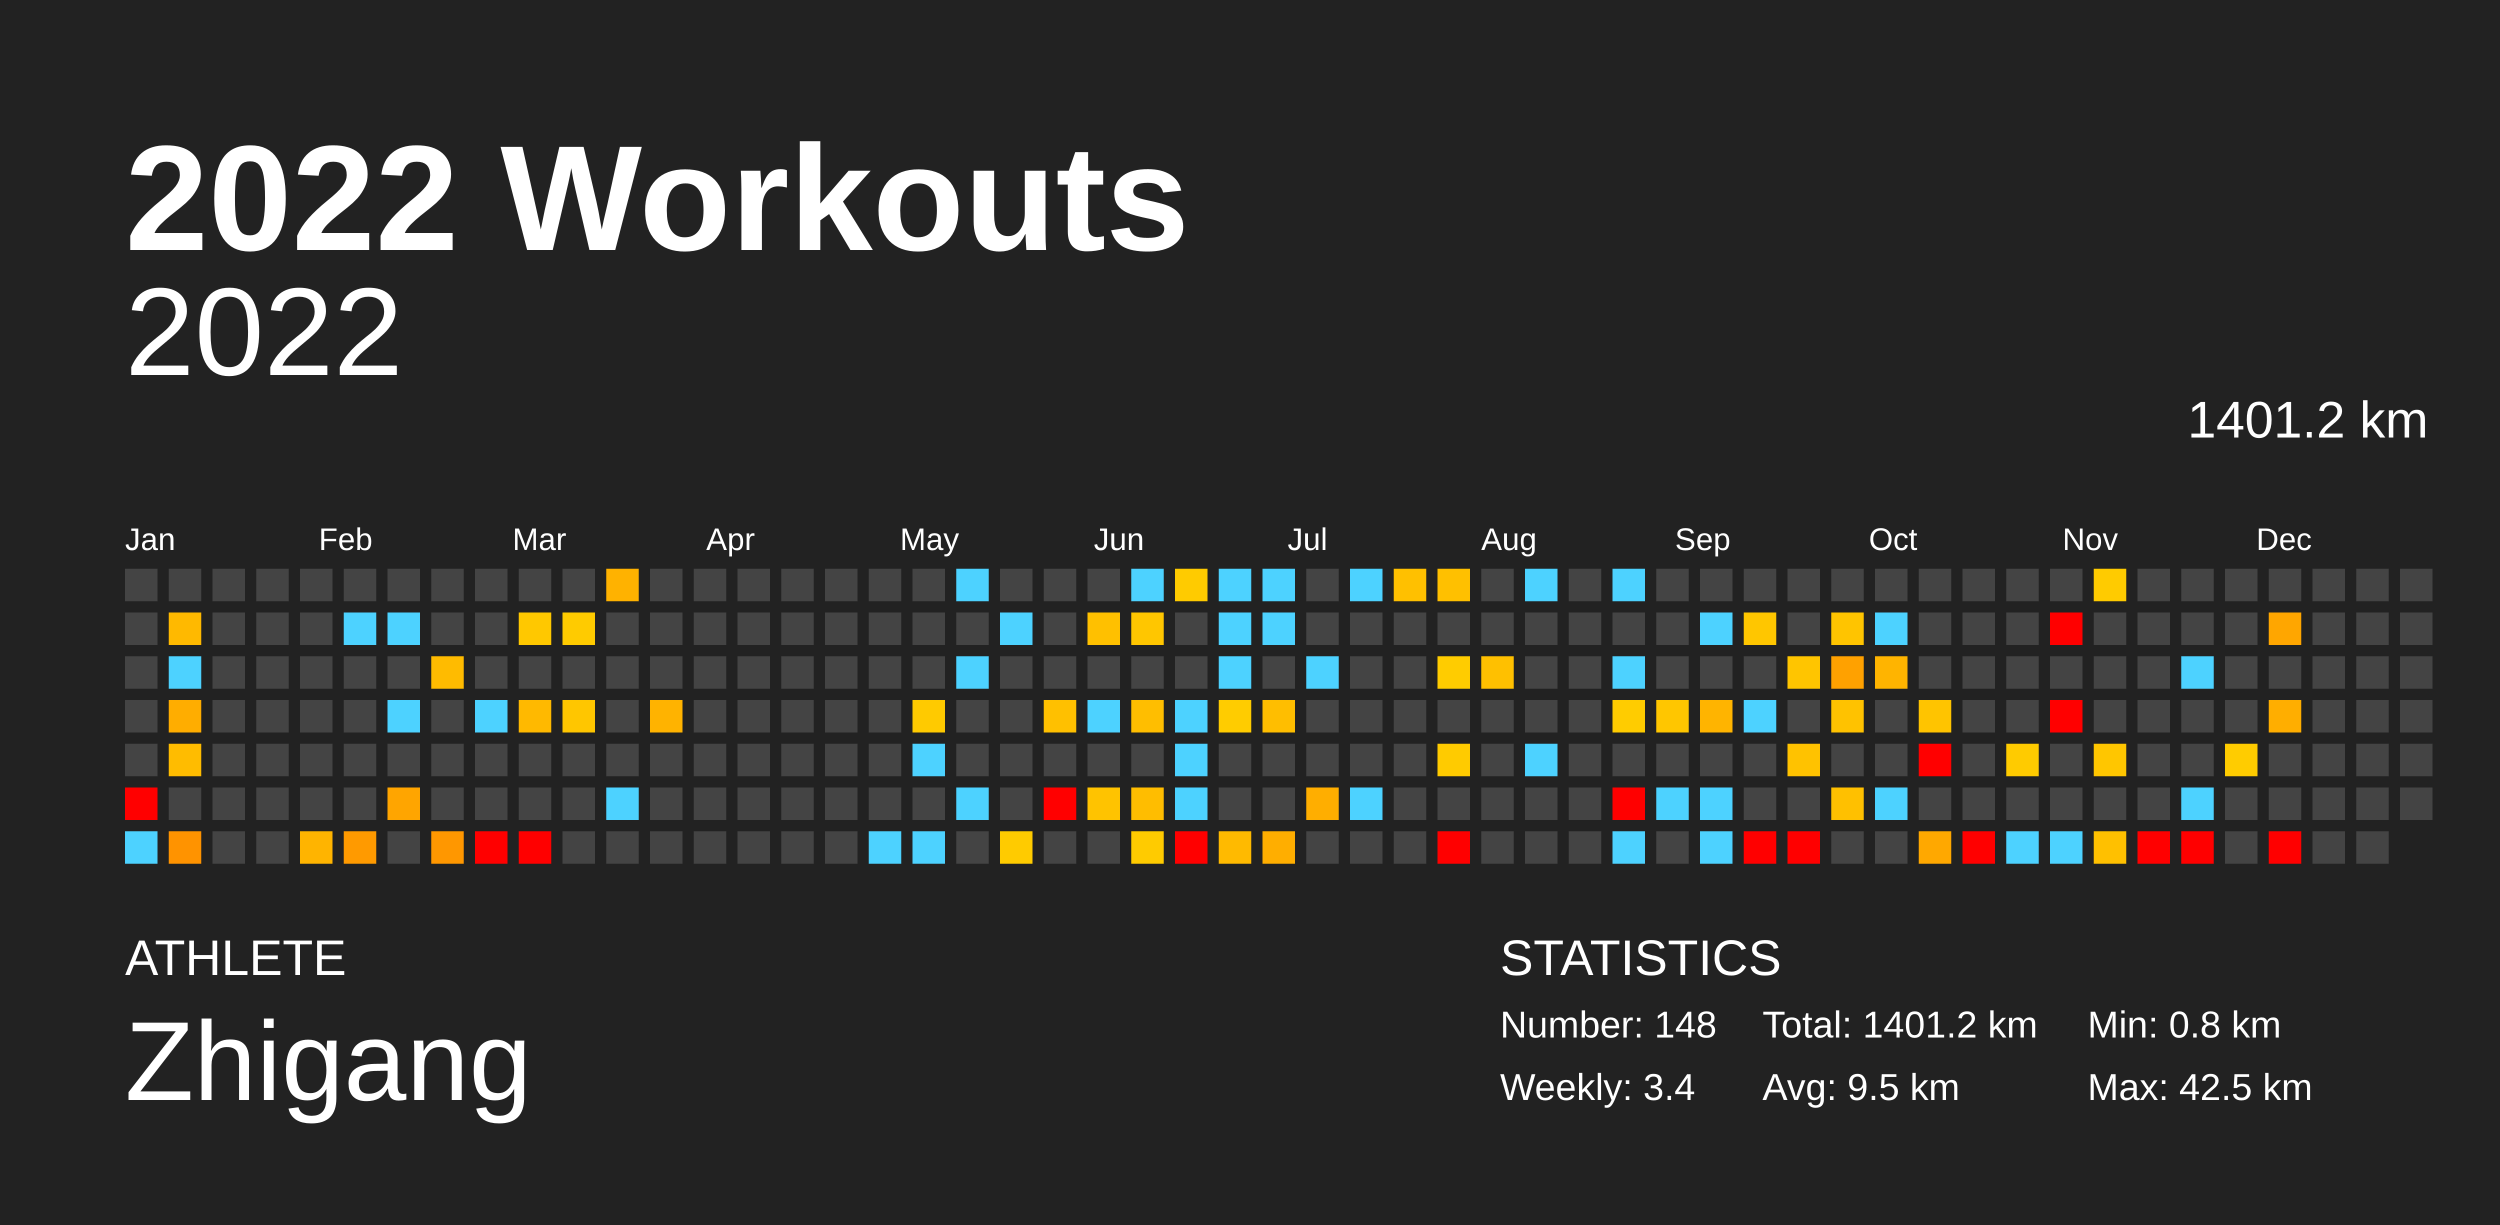
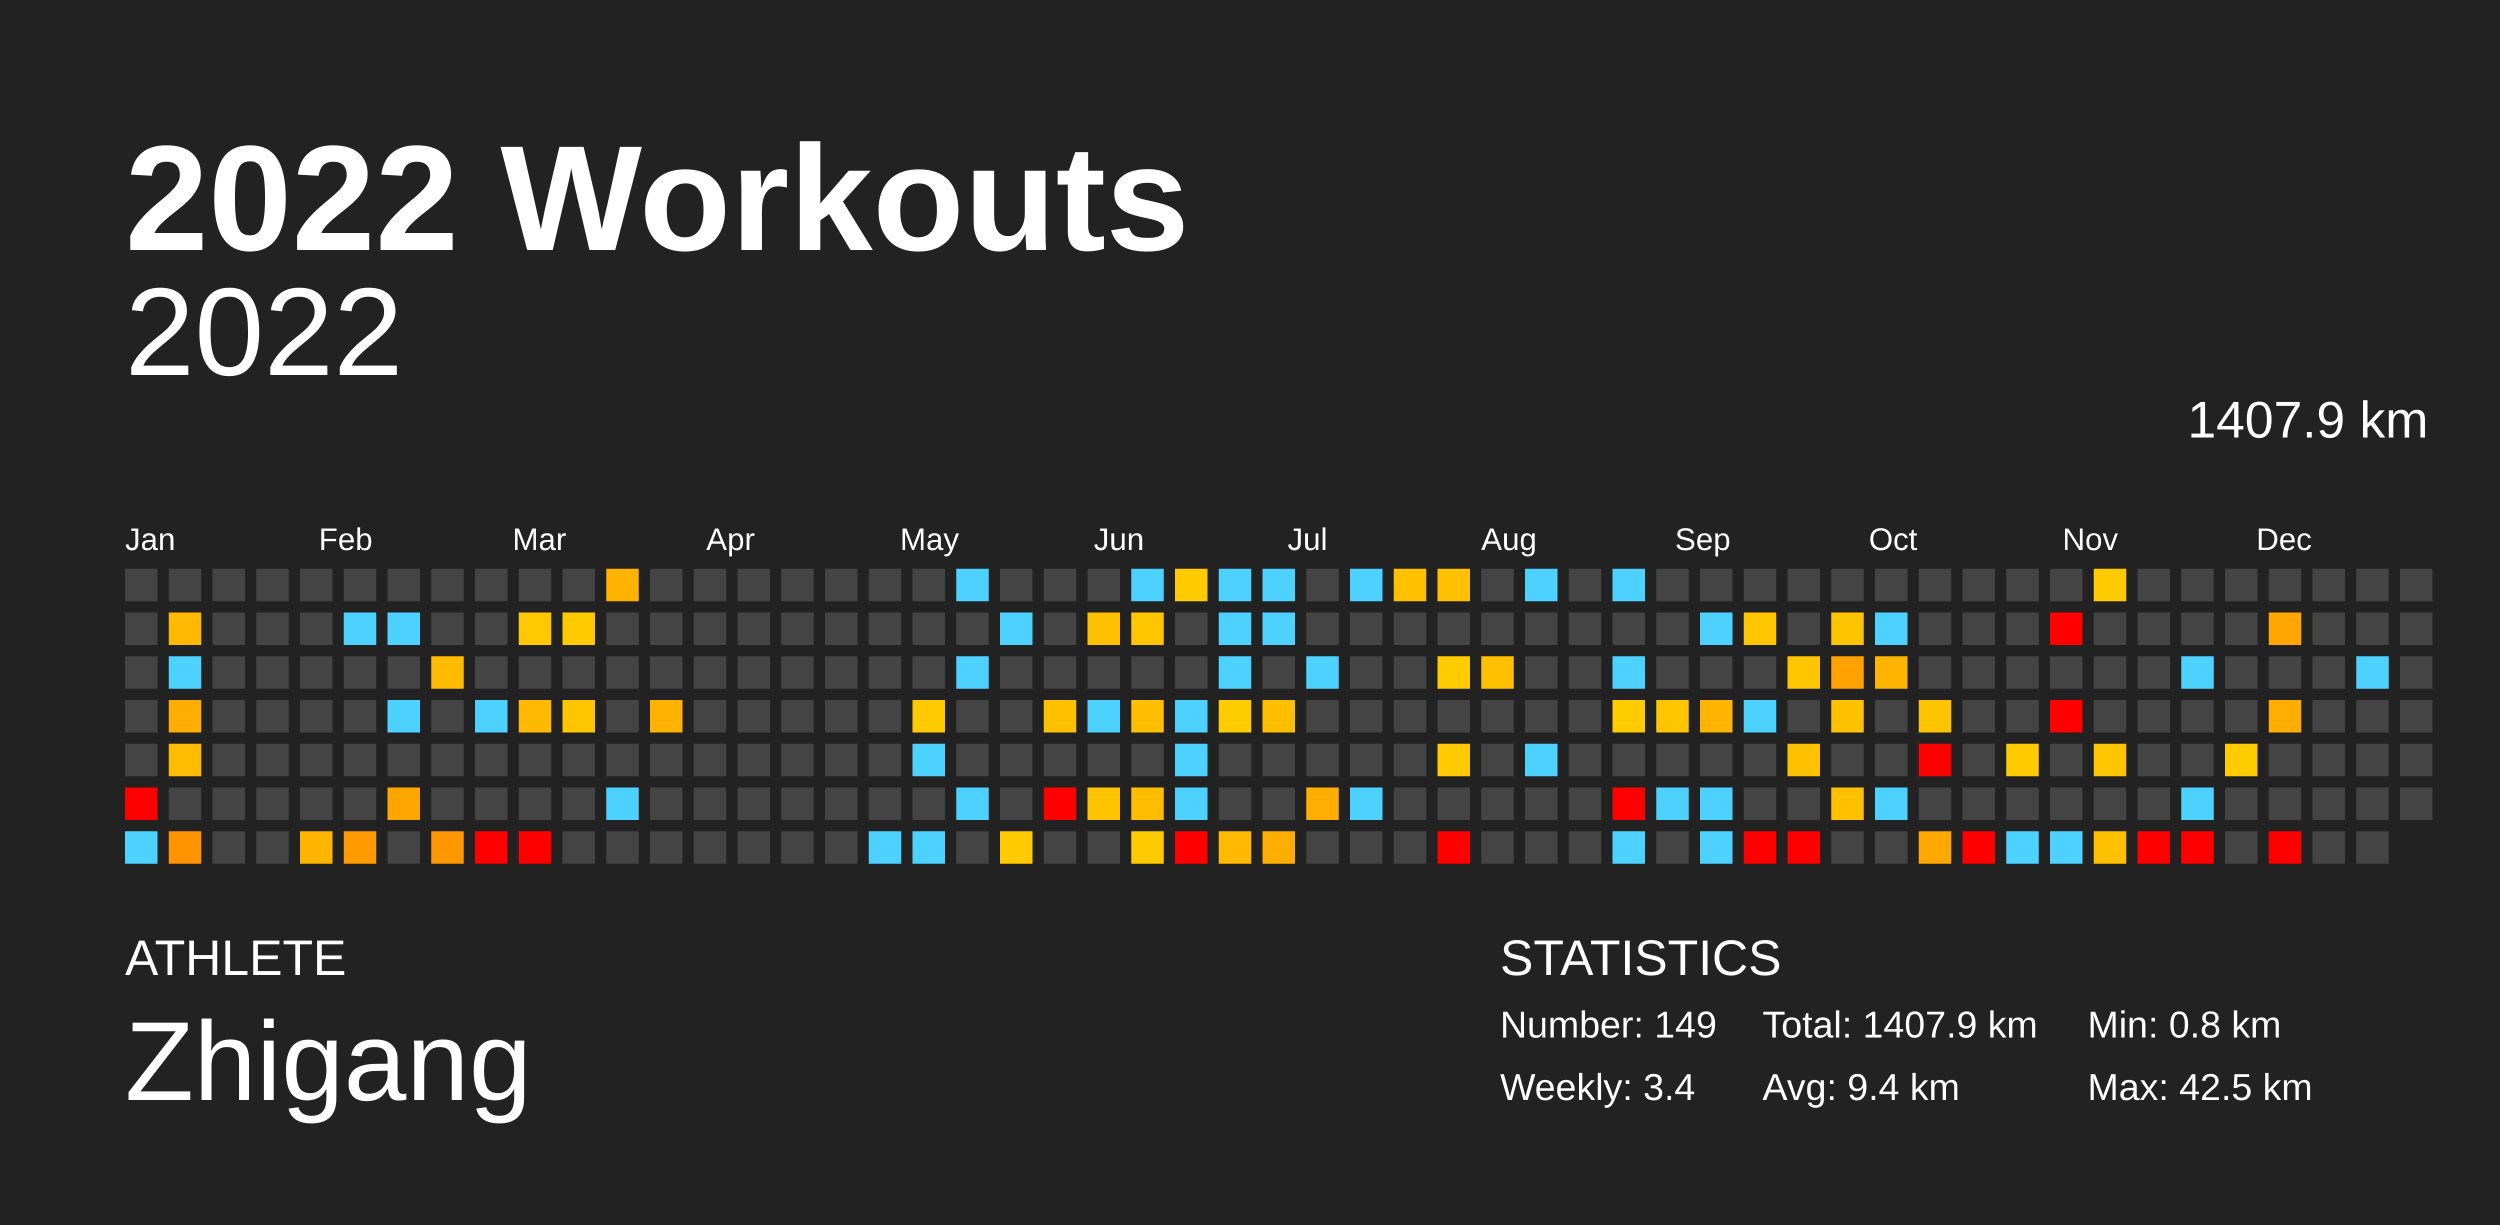
<svg xmlns="http://www.w3.org/2000/svg" baseProfile="full" height="98mm" version="1.1" viewBox="0,0,200,98" width="200mm">
  <defs />
  <rect fill="#222222" height="98" width="200" x="0" y="0" />
  <text fill="#FFFFFF" style="font-size:12px; font-family:Arial; font-weight:bold;" x="10" y="20">2022 Workouts</text>
  <text fill="#FFFFFF" style="font-size:4px; font-family:Arial" x="10" y="78">ATHLETE</text>
  <text fill="#FFFFFF" style="font-size:9px; font-family:Arial" x="10" y="88">Zhigang</text>
  <text fill="#FFFFFF" style="font-size:4px; font-family:Arial" x="120" y="78">STATISTICS</text>
-   <text fill="#FFFFFF" style="font-size:3px; font-family:Arial" x="120" y="83">Number: 148</text>
+   <text fill="#FFFFFF" style="font-size:3px; font-family:Arial" x="120" y="83">Number: 149</text>
  <text fill="#FFFFFF" style="font-size:3px; font-family:Arial" x="120" y="88">Weekly: 3.4</text>
-   <text fill="#FFFFFF" style="font-size:3px; font-family:Arial" x="141" y="83">Total: 1401.2 km</text>
-   <text fill="#FFFFFF" style="font-size:3px; font-family:Arial" x="141" y="88">Avg: 9.5 km</text>
+   <text fill="#FFFFFF" style="font-size:3px; font-family:Arial" x="141" y="83">Total: 1407.9 km</text>
+   <text fill="#FFFFFF" style="font-size:3px; font-family:Arial" x="141" y="88">Avg: 9.4 km</text>
  <text fill="#FFFFFF" style="font-size:3px; font-family:Arial" x="167" y="83">Min: 0.8 km</text>
  <text fill="#FFFFFF" style="font-size:3px; font-family:Arial" x="167" y="88">Max: 42.5 km</text>
  <text alignment-baseline="hanging" fill="#FFFFFF" style="font-size:10.0px; font-family:Arial;" x="10" y="30">2022</text>
-   <text alignment-baseline="hanging" fill="#FFFFFF" style="font-size:4.125px; font-family:Arial;" x="175" y="35">1401.2 km</text>
+   <text alignment-baseline="hanging" fill="#FFFFFF" style="font-size:4.125px; font-family:Arial;" x="175" y="35">1407.9 km</text>
  <text fill="#FFFFFF" style="font-size:2.5px; font-family:Arial" x="10.0" y="44">Jan</text>
  <text fill="#FFFFFF" style="font-size:2.5px; font-family:Arial" x="25.5" y="44">Feb</text>
  <text fill="#FFFFFF" style="font-size:2.5px; font-family:Arial" x="41.0" y="44">Mar</text>
  <text fill="#FFFFFF" style="font-size:2.5px; font-family:Arial" x="56.5" y="44">Apr</text>
  <text fill="#FFFFFF" style="font-size:2.5px; font-family:Arial" x="72.0" y="44">May</text>
  <text fill="#FFFFFF" style="font-size:2.5px; font-family:Arial" x="87.5" y="44">Jun</text>
  <text fill="#FFFFFF" style="font-size:2.5px; font-family:Arial" x="103.0" y="44">Jul</text>
  <text fill="#FFFFFF" style="font-size:2.5px; font-family:Arial" x="118.5" y="44">Aug</text>
  <text fill="#FFFFFF" style="font-size:2.5px; font-family:Arial" x="134.0" y="44">Sep</text>
  <text fill="#FFFFFF" style="font-size:2.5px; font-family:Arial" x="149.5" y="44">Oct</text>
  <text fill="#FFFFFF" style="font-size:2.5px; font-family:Arial" x="165.0" y="44">Nov</text>
  <text fill="#FFFFFF" style="font-size:2.5px; font-family:Arial" x="180.5" y="44">Dec</text>
  <rect fill="#444444" height="2.6" width="2.6" x="10.0" y="45.5" />
  <rect fill="#444444" height="2.6" width="2.6" x="10.0" y="49.0" />
  <rect fill="#444444" height="2.6" width="2.6" x="10.0" y="52.5" />
  <rect fill="#444444" height="2.6" width="2.6" x="10.0" y="56.0" />
  <rect fill="#444444" height="2.6" width="2.6" x="10.0" y="59.5" />
  <rect fill="red" height="2.6" width="2.6" x="10.0" y="63.0" />
  <rect fill="#4dd2ff" height="2.6" width="2.6" x="10.0" y="66.5" />
  <rect fill="#444444" height="2.6" width="2.6" x="13.5" y="45.5" />
  <rect fill="#ffb900" height="2.6" width="2.6" x="13.5" y="49.0" />
  <rect fill="#4dd2ff" height="2.6" width="2.6" x="13.5" y="52.5" />
  <rect fill="#ffad00" height="2.6" width="2.6" x="13.5" y="56.0" />
  <rect fill="#ffbc00" height="2.6" width="2.6" x="13.5" y="59.5" />
  <rect fill="#444444" height="2.6" width="2.6" x="13.5" y="63.0" />
  <rect fill="#ff9300" height="2.6" width="2.6" x="13.5" y="66.5" />
  <rect fill="#444444" height="2.6" width="2.6" x="17.0" y="45.5" />
  <rect fill="#444444" height="2.6" width="2.6" x="17.0" y="49.0" />
  <rect fill="#444444" height="2.6" width="2.6" x="17.0" y="52.5" />
  <rect fill="#444444" height="2.6" width="2.6" x="17.0" y="56.0" />
  <rect fill="#444444" height="2.6" width="2.6" x="17.0" y="59.5" />
  <rect fill="#444444" height="2.6" width="2.6" x="17.0" y="63.0" />
  <rect fill="#444444" height="2.6" width="2.6" x="17.0" y="66.5" />
  <rect fill="#444444" height="2.6" width="2.6" x="20.5" y="45.5" />
  <rect fill="#444444" height="2.6" width="2.6" x="20.5" y="49.0" />
  <rect fill="#444444" height="2.6" width="2.6" x="20.5" y="52.5" />
  <rect fill="#444444" height="2.6" width="2.6" x="20.5" y="56.0" />
  <rect fill="#444444" height="2.6" width="2.6" x="20.5" y="59.5" />
  <rect fill="#444444" height="2.6" width="2.6" x="20.5" y="63.0" />
  <rect fill="#444444" height="2.6" width="2.6" x="20.5" y="66.5" />
  <rect fill="#444444" height="2.6" width="2.6" x="24.0" y="45.5" />
  <rect fill="#444444" height="2.6" width="2.6" x="24.0" y="49.0" />
  <rect fill="#444444" height="2.6" width="2.6" x="24.0" y="52.5" />
  <rect fill="#444444" height="2.6" width="2.6" x="24.0" y="56.0" />
  <rect fill="#444444" height="2.6" width="2.6" x="24.0" y="59.5" />
  <rect fill="#444444" height="2.6" width="2.6" x="24.0" y="63.0" />
  <rect fill="#ffb400" height="2.6" width="2.6" x="24.0" y="66.5" />
  <rect fill="#444444" height="2.6" width="2.6" x="27.5" y="45.5" />
  <rect fill="#4dd2ff" height="2.6" width="2.6" x="27.5" y="49.0" />
  <rect fill="#444444" height="2.6" width="2.6" x="27.5" y="52.5" />
  <rect fill="#444444" height="2.6" width="2.6" x="27.5" y="56.0" />
  <rect fill="#444444" height="2.6" width="2.6" x="27.5" y="59.5" />
  <rect fill="#444444" height="2.6" width="2.6" x="27.5" y="63.0" />
  <rect fill="#ff9a00" height="2.6" width="2.6" x="27.5" y="66.5" />
  <rect fill="#444444" height="2.6" width="2.6" x="31.0" y="45.5" />
  <rect fill="#4dd2ff" height="2.6" width="2.6" x="31.0" y="49.0" />
  <rect fill="#444444" height="2.6" width="2.6" x="31.0" y="52.5" />
  <rect fill="#4dd2ff" height="2.6" width="2.6" x="31.0" y="56.0" />
  <rect fill="#444444" height="2.6" width="2.6" x="31.0" y="59.5" />
  <rect fill="#ffa500" height="2.6" width="2.6" x="31.0" y="63.0" />
  <rect fill="#444444" height="2.6" width="2.6" x="31.0" y="66.5" />
  <rect fill="#444444" height="2.6" width="2.6" x="34.5" y="45.5" />
  <rect fill="#444444" height="2.6" width="2.6" x="34.5" y="49.0" />
  <rect fill="#ffbb00" height="2.6" width="2.6" x="34.5" y="52.5" />
  <rect fill="#444444" height="2.6" width="2.6" x="34.5" y="56.0" />
  <rect fill="#444444" height="2.6" width="2.6" x="34.5" y="59.5" />
  <rect fill="#444444" height="2.6" width="2.6" x="34.5" y="63.0" />
  <rect fill="#ff9700" height="2.6" width="2.6" x="34.5" y="66.5" />
  <rect fill="#444444" height="2.6" width="2.6" x="38.0" y="45.5" />
  <rect fill="#444444" height="2.6" width="2.6" x="38.0" y="49.0" />
  <rect fill="#444444" height="2.6" width="2.6" x="38.0" y="52.5" />
  <rect fill="#4dd2ff" height="2.6" width="2.6" x="38.0" y="56.0" />
  <rect fill="#444444" height="2.6" width="2.6" x="38.0" y="59.5" />
  <rect fill="#444444" height="2.6" width="2.6" x="38.0" y="63.0" />
  <rect fill="red" height="2.6" width="2.6" x="38.0" y="66.5" />
  <rect fill="#444444" height="2.6" width="2.6" x="41.5" y="45.5" />
  <rect fill="#ffc800" height="2.6" width="2.6" x="41.5" y="49.0" />
  <rect fill="#444444" height="2.6" width="2.6" x="41.5" y="52.5" />
  <rect fill="#ffb900" height="2.6" width="2.6" x="41.5" y="56.0" />
  <rect fill="#444444" height="2.6" width="2.6" x="41.5" y="59.5" />
  <rect fill="#444444" height="2.6" width="2.6" x="41.5" y="63.0" />
  <rect fill="red" height="2.6" width="2.6" x="41.5" y="66.5" />
  <rect fill="#444444" height="2.6" width="2.6" x="45.0" y="45.5" />
  <rect fill="#ffcb00" height="2.6" width="2.6" x="45.0" y="49.0" />
  <rect fill="#444444" height="2.6" width="2.6" x="45.0" y="52.5" />
  <rect fill="#ffc600" height="2.6" width="2.6" x="45.0" y="56.0" />
  <rect fill="#444444" height="2.6" width="2.6" x="45.0" y="59.5" />
  <rect fill="#444444" height="2.6" width="2.6" x="45.0" y="63.0" />
  <rect fill="#444444" height="2.6" width="2.6" x="45.0" y="66.5" />
  <rect fill="#ffb200" height="2.6" width="2.6" x="48.5" y="45.5" />
  <rect fill="#444444" height="2.6" width="2.6" x="48.5" y="49.0" />
  <rect fill="#444444" height="2.6" width="2.6" x="48.5" y="52.5" />
  <rect fill="#444444" height="2.6" width="2.6" x="48.5" y="56.0" />
  <rect fill="#444444" height="2.6" width="2.6" x="48.5" y="59.5" />
  <rect fill="#4dd2ff" height="2.6" width="2.6" x="48.5" y="63.0" />
  <rect fill="#444444" height="2.6" width="2.6" x="48.5" y="66.5" />
  <rect fill="#444444" height="2.6" width="2.6" x="52.0" y="45.5" />
  <rect fill="#444444" height="2.6" width="2.6" x="52.0" y="49.0" />
  <rect fill="#444444" height="2.6" width="2.6" x="52.0" y="52.5" />
  <rect fill="#ffb300" height="2.6" width="2.6" x="52.0" y="56.0" />
  <rect fill="#444444" height="2.6" width="2.6" x="52.0" y="59.5" />
  <rect fill="#444444" height="2.6" width="2.6" x="52.0" y="63.0" />
  <rect fill="#444444" height="2.6" width="2.6" x="52.0" y="66.5" />
  <rect fill="#444444" height="2.6" width="2.6" x="55.5" y="45.5" />
  <rect fill="#444444" height="2.6" width="2.6" x="55.5" y="49.0" />
  <rect fill="#444444" height="2.6" width="2.6" x="55.5" y="52.5" />
  <rect fill="#444444" height="2.6" width="2.6" x="55.5" y="56.0" />
  <rect fill="#444444" height="2.6" width="2.6" x="55.5" y="59.5" />
  <rect fill="#444444" height="2.6" width="2.6" x="55.5" y="63.0" />
  <rect fill="#444444" height="2.6" width="2.6" x="55.5" y="66.5" />
  <rect fill="#444444" height="2.6" width="2.6" x="59.0" y="45.5" />
  <rect fill="#444444" height="2.6" width="2.6" x="59.0" y="49.0" />
  <rect fill="#444444" height="2.6" width="2.6" x="59.0" y="52.5" />
  <rect fill="#444444" height="2.6" width="2.6" x="59.0" y="56.0" />
  <rect fill="#444444" height="2.6" width="2.6" x="59.0" y="59.5" />
  <rect fill="#444444" height="2.6" width="2.6" x="59.0" y="63.0" />
  <rect fill="#444444" height="2.6" width="2.6" x="59.0" y="66.5" />
  <rect fill="#444444" height="2.6" width="2.6" x="62.5" y="45.5" />
  <rect fill="#444444" height="2.6" width="2.6" x="62.5" y="49.0" />
  <rect fill="#444444" height="2.6" width="2.6" x="62.5" y="52.5" />
  <rect fill="#444444" height="2.6" width="2.6" x="62.5" y="56.0" />
  <rect fill="#444444" height="2.6" width="2.6" x="62.5" y="59.5" />
  <rect fill="#444444" height="2.6" width="2.6" x="62.5" y="63.0" />
  <rect fill="#444444" height="2.6" width="2.6" x="62.5" y="66.5" />
  <rect fill="#444444" height="2.6" width="2.6" x="66.0" y="45.5" />
  <rect fill="#444444" height="2.6" width="2.6" x="66.0" y="49.0" />
  <rect fill="#444444" height="2.6" width="2.6" x="66.0" y="52.5" />
  <rect fill="#444444" height="2.6" width="2.6" x="66.0" y="56.0" />
  <rect fill="#444444" height="2.6" width="2.6" x="66.0" y="59.5" />
  <rect fill="#444444" height="2.6" width="2.6" x="66.0" y="63.0" />
  <rect fill="#444444" height="2.6" width="2.6" x="66.0" y="66.5" />
  <rect fill="#444444" height="2.6" width="2.6" x="69.5" y="45.5" />
  <rect fill="#444444" height="2.6" width="2.6" x="69.5" y="49.0" />
  <rect fill="#444444" height="2.6" width="2.6" x="69.5" y="52.5" />
  <rect fill="#444444" height="2.6" width="2.6" x="69.5" y="56.0" />
  <rect fill="#444444" height="2.6" width="2.6" x="69.5" y="59.5" />
  <rect fill="#444444" height="2.6" width="2.6" x="69.5" y="63.0" />
  <rect fill="#4dd2ff" height="2.6" width="2.6" x="69.5" y="66.5" />
  <rect fill="#444444" height="2.6" width="2.6" x="73.0" y="45.5" />
  <rect fill="#444444" height="2.6" width="2.6" x="73.0" y="49.0" />
  <rect fill="#444444" height="2.6" width="2.6" x="73.0" y="52.5" />
  <rect fill="#ffca00" height="2.6" width="2.6" x="73.0" y="56.0" />
  <rect fill="#4dd2ff" height="2.6" width="2.6" x="73.0" y="59.5" />
  <rect fill="#444444" height="2.6" width="2.6" x="73.0" y="63.0" />
  <rect fill="#4dd2ff" height="2.6" width="2.6" x="73.0" y="66.5" />
  <rect fill="#4dd2ff" height="2.6" width="2.6" x="76.5" y="45.5" />
  <rect fill="#444444" height="2.6" width="2.6" x="76.5" y="49.0" />
  <rect fill="#4dd2ff" height="2.6" width="2.6" x="76.5" y="52.5" />
  <rect fill="#444444" height="2.6" width="2.6" x="76.5" y="56.0" />
  <rect fill="#444444" height="2.6" width="2.6" x="76.5" y="59.5" />
  <rect fill="#4dd2ff" height="2.6" width="2.6" x="76.5" y="63.0" />
  <rect fill="#444444" height="2.6" width="2.6" x="76.5" y="66.5" />
  <rect fill="#444444" height="2.6" width="2.6" x="80.0" y="45.5" />
  <rect fill="#4dd2ff" height="2.6" width="2.6" x="80.0" y="49.0" />
  <rect fill="#444444" height="2.6" width="2.6" x="80.0" y="52.5" />
  <rect fill="#444444" height="2.6" width="2.6" x="80.0" y="56.0" />
  <rect fill="#444444" height="2.6" width="2.6" x="80.0" y="59.5" />
  <rect fill="#444444" height="2.6" width="2.6" x="80.0" y="63.0" />
  <rect fill="#ffcb00" height="2.6" width="2.6" x="80.0" y="66.5" />
  <rect fill="#444444" height="2.6" width="2.6" x="83.5" y="45.5" />
  <rect fill="#444444" height="2.6" width="2.6" x="83.5" y="49.0" />
  <rect fill="#444444" height="2.6" width="2.6" x="83.5" y="52.5" />
  <rect fill="#ffc000" height="2.6" width="2.6" x="83.5" y="56.0" />
  <rect fill="#444444" height="2.6" width="2.6" x="83.5" y="59.5" />
  <rect fill="red" height="2.6" width="2.6" x="83.5" y="63.0" />
  <rect fill="#444444" height="2.6" width="2.6" x="83.5" y="66.5" />
  <rect fill="#444444" height="2.6" width="2.6" x="87.0" y="45.5" />
  <rect fill="#ffc000" height="2.6" width="2.6" x="87.0" y="49.0" />
  <rect fill="#444444" height="2.6" width="2.6" x="87.0" y="52.5" />
  <rect fill="#4dd2ff" height="2.6" width="2.6" x="87.0" y="56.0" />
  <rect fill="#444444" height="2.6" width="2.6" x="87.0" y="59.5" />
  <rect fill="#ffc300" height="2.6" width="2.6" x="87.0" y="63.0" />
  <rect fill="#444444" height="2.6" width="2.6" x="87.0" y="66.5" />
  <rect fill="#4dd2ff" height="2.6" width="2.6" x="90.5" y="45.5" />
  <rect fill="#ffc600" height="2.6" width="2.6" x="90.5" y="49.0" />
  <rect fill="#444444" height="2.6" width="2.6" x="90.5" y="52.5" />
  <rect fill="#ffbe00" height="2.6" width="2.6" x="90.5" y="56.0" />
  <rect fill="#444444" height="2.6" width="2.6" x="90.5" y="59.5" />
  <rect fill="#ffbd00" height="2.6" width="2.6" x="90.5" y="63.0" />
  <rect fill="#ffcb00" height="2.6" width="2.6" x="90.5" y="66.5" />
  <rect fill="#ffcb00" height="2.6" width="2.6" x="94.0" y="45.5" />
  <rect fill="#444444" height="2.6" width="2.6" x="94.0" y="49.0" />
  <rect fill="#444444" height="2.6" width="2.6" x="94.0" y="52.5" />
  <rect fill="#4dd2ff" height="2.6" width="2.6" x="94.0" y="56.0" />
  <rect fill="#4dd2ff" height="2.6" width="2.6" x="94.0" y="59.5" />
  <rect fill="#4dd2ff" height="2.6" width="2.6" x="94.0" y="63.0" />
  <rect fill="red" height="2.6" width="2.6" x="94.0" y="66.5" />
  <rect fill="#4dd2ff" height="2.6" width="2.6" x="97.5" y="45.5" />
  <rect fill="#4dd2ff" height="2.6" width="2.6" x="97.5" y="49.0" />
  <rect fill="#4dd2ff" height="2.6" width="2.6" x="97.5" y="52.5" />
  <rect fill="#ffcc00" height="2.6" width="2.6" x="97.5" y="56.0" />
  <rect fill="#444444" height="2.6" width="2.6" x="97.5" y="59.5" />
  <rect fill="#444444" height="2.6" width="2.6" x="97.5" y="63.0" />
  <rect fill="#ffba00" height="2.6" width="2.6" x="97.5" y="66.5" />
  <rect fill="#4dd2ff" height="2.6" width="2.6" x="101.0" y="45.5" />
  <rect fill="#4dd2ff" height="2.6" width="2.6" x="101.0" y="49.0" />
  <rect fill="#444444" height="2.6" width="2.6" x="101.0" y="52.5" />
  <rect fill="#ffbe00" height="2.6" width="2.6" x="101.0" y="56.0" />
  <rect fill="#444444" height="2.6" width="2.6" x="101.0" y="59.5" />
  <rect fill="#444444" height="2.6" width="2.6" x="101.0" y="63.0" />
  <rect fill="#ffae00" height="2.6" width="2.6" x="101.0" y="66.5" />
  <rect fill="#444444" height="2.6" width="2.6" x="104.5" y="45.5" />
  <rect fill="#444444" height="2.6" width="2.6" x="104.5" y="49.0" />
  <rect fill="#4dd2ff" height="2.6" width="2.6" x="104.5" y="52.5" />
  <rect fill="#444444" height="2.6" width="2.6" x="104.5" y="56.0" />
  <rect fill="#444444" height="2.6" width="2.6" x="104.5" y="59.5" />
  <rect fill="#ffae00" height="2.6" width="2.6" x="104.5" y="63.0" />
  <rect fill="#444444" height="2.6" width="2.6" x="104.5" y="66.5" />
  <rect fill="#4dd2ff" height="2.6" width="2.6" x="108.0" y="45.5" />
  <rect fill="#444444" height="2.6" width="2.6" x="108.0" y="49.0" />
  <rect fill="#444444" height="2.6" width="2.6" x="108.0" y="52.5" />
  <rect fill="#444444" height="2.6" width="2.6" x="108.0" y="56.0" />
  <rect fill="#444444" height="2.6" width="2.6" x="108.0" y="59.5" />
  <rect fill="#4dd2ff" height="2.6" width="2.6" x="108.0" y="63.0" />
  <rect fill="#444444" height="2.6" width="2.6" x="108.0" y="66.5" />
  <rect fill="#ffc000" height="2.6" width="2.6" x="111.5" y="45.5" />
  <rect fill="#444444" height="2.6" width="2.6" x="111.5" y="49.0" />
  <rect fill="#444444" height="2.6" width="2.6" x="111.5" y="52.5" />
  <rect fill="#444444" height="2.6" width="2.6" x="111.5" y="56.0" />
  <rect fill="#444444" height="2.6" width="2.6" x="111.5" y="59.5" />
  <rect fill="#444444" height="2.6" width="2.6" x="111.5" y="63.0" />
  <rect fill="#444444" height="2.6" width="2.6" x="111.5" y="66.5" />
  <rect fill="#ffc000" height="2.6" width="2.6" x="115.0" y="45.5" />
  <rect fill="#444444" height="2.6" width="2.6" x="115.0" y="49.0" />
  <rect fill="#ffcc00" height="2.6" width="2.6" x="115.0" y="52.5" />
  <rect fill="#444444" height="2.6" width="2.6" x="115.0" y="56.0" />
  <rect fill="#ffcb00" height="2.6" width="2.6" x="115.0" y="59.5" />
  <rect fill="#444444" height="2.6" width="2.6" x="115.0" y="63.0" />
  <rect fill="red" height="2.6" width="2.6" x="115.0" y="66.5" />
  <rect fill="#444444" height="2.6" width="2.6" x="118.5" y="45.5" />
  <rect fill="#444444" height="2.6" width="2.6" x="118.5" y="49.0" />
  <rect fill="#ffc000" height="2.6" width="2.6" x="118.5" y="52.5" />
  <rect fill="#444444" height="2.6" width="2.6" x="118.5" y="56.0" />
  <rect fill="#444444" height="2.6" width="2.6" x="118.5" y="59.5" />
  <rect fill="#444444" height="2.6" width="2.6" x="118.5" y="63.0" />
  <rect fill="#444444" height="2.6" width="2.6" x="118.5" y="66.5" />
  <rect fill="#4dd2ff" height="2.6" width="2.6" x="122.0" y="45.5" />
  <rect fill="#444444" height="2.6" width="2.6" x="122.0" y="49.0" />
  <rect fill="#444444" height="2.6" width="2.6" x="122.0" y="52.5" />
  <rect fill="#444444" height="2.6" width="2.6" x="122.0" y="56.0" />
  <rect fill="#4dd2ff" height="2.6" width="2.6" x="122.0" y="59.5" />
  <rect fill="#444444" height="2.6" width="2.6" x="122.0" y="63.0" />
  <rect fill="#444444" height="2.6" width="2.6" x="122.0" y="66.5" />
  <rect fill="#444444" height="2.6" width="2.6" x="125.5" y="45.5" />
  <rect fill="#444444" height="2.6" width="2.6" x="125.5" y="49.0" />
  <rect fill="#444444" height="2.6" width="2.6" x="125.5" y="52.5" />
  <rect fill="#444444" height="2.6" width="2.6" x="125.5" y="56.0" />
  <rect fill="#444444" height="2.6" width="2.6" x="125.5" y="59.5" />
  <rect fill="#444444" height="2.6" width="2.6" x="125.5" y="63.0" />
  <rect fill="#444444" height="2.6" width="2.6" x="125.5" y="66.5" />
  <rect fill="#4dd2ff" height="2.6" width="2.6" x="129.0" y="45.5" />
  <rect fill="#444444" height="2.6" width="2.6" x="129.0" y="49.0" />
  <rect fill="#4dd2ff" height="2.6" width="2.6" x="129.0" y="52.5" />
  <rect fill="#ffcc00" height="2.6" width="2.6" x="129.0" y="56.0" />
  <rect fill="#444444" height="2.6" width="2.6" x="129.0" y="59.5" />
  <rect fill="red" height="2.6" width="2.6" x="129.0" y="63.0" />
  <rect fill="#4dd2ff" height="2.6" width="2.6" x="129.0" y="66.5" />
  <rect fill="#444444" height="2.6" width="2.6" x="132.5" y="45.5" />
  <rect fill="#444444" height="2.6" width="2.6" x="132.5" y="49.0" />
  <rect fill="#444444" height="2.6" width="2.6" x="132.5" y="52.5" />
  <rect fill="#ffc600" height="2.6" width="2.6" x="132.5" y="56.0" />
  <rect fill="#444444" height="2.6" width="2.6" x="132.5" y="59.5" />
  <rect fill="#4dd2ff" height="2.6" width="2.6" x="132.5" y="63.0" />
  <rect fill="#444444" height="2.6" width="2.6" x="132.5" y="66.5" />
  <rect fill="#444444" height="2.6" width="2.6" x="136.0" y="45.5" />
  <rect fill="#4dd2ff" height="2.6" width="2.6" x="136.0" y="49.0" />
  <rect fill="#444444" height="2.6" width="2.6" x="136.0" y="52.5" />
  <rect fill="#ffb400" height="2.6" width="2.6" x="136.0" y="56.0" />
  <rect fill="#444444" height="2.6" width="2.6" x="136.0" y="59.5" />
  <rect fill="#4dd2ff" height="2.6" width="2.6" x="136.0" y="63.0" />
  <rect fill="#4dd2ff" height="2.6" width="2.6" x="136.0" y="66.5" />
  <rect fill="#444444" height="2.6" width="2.6" x="139.5" y="45.5" />
  <rect fill="#ffc600" height="2.6" width="2.6" x="139.5" y="49.0" />
  <rect fill="#444444" height="2.6" width="2.6" x="139.5" y="52.5" />
  <rect fill="#4dd2ff" height="2.6" width="2.6" x="139.5" y="56.0" />
  <rect fill="#444444" height="2.6" width="2.6" x="139.5" y="59.5" />
  <rect fill="#444444" height="2.6" width="2.6" x="139.5" y="63.0" />
  <rect fill="red" height="2.6" width="2.6" x="139.5" y="66.5" />
  <rect fill="#444444" height="2.6" width="2.6" x="143.0" y="45.5" />
  <rect fill="#444444" height="2.6" width="2.6" x="143.0" y="49.0" />
  <rect fill="#ffc500" height="2.6" width="2.6" x="143.0" y="52.5" />
  <rect fill="#444444" height="2.6" width="2.6" x="143.0" y="56.0" />
  <rect fill="#ffc200" height="2.6" width="2.6" x="143.0" y="59.5" />
  <rect fill="#444444" height="2.6" width="2.6" x="143.0" y="63.0" />
  <rect fill="red" height="2.6" width="2.6" x="143.0" y="66.5" />
  <rect fill="#444444" height="2.6" width="2.6" x="146.5" y="45.5" />
  <rect fill="#ffc400" height="2.6" width="2.6" x="146.5" y="49.0" />
  <rect fill="#ffa100" height="2.6" width="2.6" x="146.5" y="52.5" />
  <rect fill="#ffc200" height="2.6" width="2.6" x="146.5" y="56.0" />
  <rect fill="#444444" height="2.6" width="2.6" x="146.5" y="59.5" />
  <rect fill="#ffc000" height="2.6" width="2.6" x="146.5" y="63.0" />
  <rect fill="#444444" height="2.6" width="2.6" x="146.5" y="66.5" />
  <rect fill="#444444" height="2.6" width="2.6" x="150.0" y="45.5" />
  <rect fill="#4dd2ff" height="2.6" width="2.6" x="150.0" y="49.0" />
  <rect fill="#ffb400" height="2.6" width="2.6" x="150.0" y="52.5" />
  <rect fill="#444444" height="2.6" width="2.6" x="150.0" y="56.0" />
  <rect fill="#444444" height="2.6" width="2.6" x="150.0" y="59.5" />
  <rect fill="#4dd2ff" height="2.6" width="2.6" x="150.0" y="63.0" />
  <rect fill="#444444" height="2.6" width="2.6" x="150.0" y="66.5" />
  <rect fill="#444444" height="2.6" width="2.6" x="153.5" y="45.5" />
  <rect fill="#444444" height="2.6" width="2.6" x="153.5" y="49.0" />
  <rect fill="#444444" height="2.6" width="2.6" x="153.5" y="52.5" />
  <rect fill="#ffc400" height="2.6" width="2.6" x="153.5" y="56.0" />
  <rect fill="red" height="2.6" width="2.6" x="153.5" y="59.5" />
  <rect fill="#444444" height="2.6" width="2.6" x="153.5" y="63.0" />
  <rect fill="#ffa800" height="2.6" width="2.6" x="153.5" y="66.5" />
  <rect fill="#444444" height="2.6" width="2.6" x="157.0" y="45.5" />
  <rect fill="#444444" height="2.6" width="2.6" x="157.0" y="49.0" />
  <rect fill="#444444" height="2.6" width="2.6" x="157.0" y="52.5" />
  <rect fill="#444444" height="2.6" width="2.6" x="157.0" y="56.0" />
  <rect fill="#444444" height="2.6" width="2.6" x="157.0" y="59.5" />
  <rect fill="#444444" height="2.6" width="2.6" x="157.0" y="63.0" />
  <rect fill="red" height="2.6" width="2.6" x="157.0" y="66.5" />
  <rect fill="#444444" height="2.6" width="2.6" x="160.5" y="45.5" />
  <rect fill="#444444" height="2.6" width="2.6" x="160.5" y="49.0" />
  <rect fill="#444444" height="2.6" width="2.6" x="160.5" y="52.5" />
  <rect fill="#444444" height="2.6" width="2.6" x="160.5" y="56.0" />
  <rect fill="#ffcb00" height="2.6" width="2.6" x="160.5" y="59.5" />
  <rect fill="#444444" height="2.6" width="2.6" x="160.5" y="63.0" />
  <rect fill="#4dd2ff" height="2.6" width="2.6" x="160.5" y="66.5" />
  <rect fill="#444444" height="2.6" width="2.6" x="164.0" y="45.5" />
  <rect fill="red" height="2.6" width="2.6" x="164.0" y="49.0" />
  <rect fill="#444444" height="2.6" width="2.6" x="164.0" y="52.5" />
  <rect fill="red" height="2.6" width="2.6" x="164.0" y="56.0" />
  <rect fill="#444444" height="2.6" width="2.6" x="164.0" y="59.5" />
  <rect fill="#444444" height="2.6" width="2.6" x="164.0" y="63.0" />
  <rect fill="#4dd2ff" height="2.6" width="2.6" x="164.0" y="66.5" />
  <rect fill="#ffcb00" height="2.6" width="2.6" x="167.5" y="45.5" />
  <rect fill="#444444" height="2.6" width="2.6" x="167.5" y="49.0" />
  <rect fill="#444444" height="2.6" width="2.6" x="167.5" y="52.5" />
  <rect fill="#444444" height="2.6" width="2.6" x="167.5" y="56.0" />
  <rect fill="#ffc600" height="2.6" width="2.6" x="167.5" y="59.5" />
  <rect fill="#444444" height="2.6" width="2.6" x="167.5" y="63.0" />
  <rect fill="#ffc000" height="2.6" width="2.6" x="167.5" y="66.5" />
  <rect fill="#444444" height="2.6" width="2.6" x="171.0" y="45.5" />
  <rect fill="#444444" height="2.6" width="2.6" x="171.0" y="49.0" />
  <rect fill="#444444" height="2.6" width="2.6" x="171.0" y="52.5" />
  <rect fill="#444444" height="2.6" width="2.6" x="171.0" y="56.0" />
  <rect fill="#444444" height="2.6" width="2.6" x="171.0" y="59.5" />
  <rect fill="#444444" height="2.6" width="2.6" x="171.0" y="63.0" />
  <rect fill="red" height="2.6" width="2.6" x="171.0" y="66.5" />
  <rect fill="#444444" height="2.6" width="2.6" x="174.5" y="45.5" />
  <rect fill="#444444" height="2.6" width="2.6" x="174.5" y="49.0" />
  <rect fill="#4dd2ff" height="2.6" width="2.6" x="174.5" y="52.5" />
  <rect fill="#444444" height="2.6" width="2.6" x="174.5" y="56.0" />
  <rect fill="#444444" height="2.6" width="2.6" x="174.5" y="59.5" />
  <rect fill="#4dd2ff" height="2.6" width="2.6" x="174.5" y="63.0" />
  <rect fill="red" height="2.6" width="2.6" x="174.5" y="66.5" />
  <rect fill="#444444" height="2.6" width="2.6" x="178.0" y="45.5" />
  <rect fill="#444444" height="2.6" width="2.6" x="178.0" y="49.0" />
  <rect fill="#444444" height="2.6" width="2.6" x="178.0" y="52.5" />
  <rect fill="#444444" height="2.6" width="2.6" x="178.0" y="56.0" />
  <rect fill="#ffcc00" height="2.6" width="2.6" x="178.0" y="59.5" />
  <rect fill="#444444" height="2.6" width="2.6" x="178.0" y="63.0" />
  <rect fill="#444444" height="2.6" width="2.6" x="178.0" y="66.5" />
  <rect fill="#444444" height="2.6" width="2.6" x="181.5" y="45.5" />
  <rect fill="#ffa600" height="2.6" width="2.6" x="181.5" y="49.0" />
  <rect fill="#444444" height="2.6" width="2.6" x="181.5" y="52.5" />
  <rect fill="#ffae00" height="2.6" width="2.6" x="181.5" y="56.0" />
  <rect fill="#444444" height="2.6" width="2.6" x="181.5" y="59.5" />
  <rect fill="#444444" height="2.6" width="2.6" x="181.5" y="63.0" />
  <rect fill="red" height="2.6" width="2.6" x="181.5" y="66.5" />
  <rect fill="#444444" height="2.6" width="2.6" x="185.0" y="45.5" />
  <rect fill="#444444" height="2.6" width="2.6" x="185.0" y="49.0" />
  <rect fill="#444444" height="2.6" width="2.6" x="185.0" y="52.5" />
  <rect fill="#444444" height="2.6" width="2.6" x="185.0" y="56.0" />
  <rect fill="#444444" height="2.6" width="2.6" x="185.0" y="59.5" />
  <rect fill="#444444" height="2.6" width="2.6" x="185.0" y="63.0" />
  <rect fill="#444444" height="2.6" width="2.6" x="185.0" y="66.5" />
  <rect fill="#444444" height="2.6" width="2.6" x="188.5" y="45.5" />
  <rect fill="#444444" height="2.6" width="2.6" x="188.5" y="49.0" />
-   <rect fill="#444444" height="2.6" width="2.6" x="188.5" y="52.5" />
+   <rect fill="#4dd2ff" height="2.6" width="2.6" x="188.5" y="52.5" />
  <rect fill="#444444" height="2.6" width="2.6" x="188.5" y="56.0" />
  <rect fill="#444444" height="2.6" width="2.6" x="188.5" y="59.5" />
  <rect fill="#444444" height="2.6" width="2.6" x="188.5" y="63.0" />
  <rect fill="#444444" height="2.6" width="2.6" x="188.5" y="66.5" />
  <rect fill="#444444" height="2.6" width="2.6" x="192.0" y="45.5" />
  <rect fill="#444444" height="2.6" width="2.6" x="192.0" y="49.0" />
  <rect fill="#444444" height="2.6" width="2.6" x="192.0" y="52.5" />
  <rect fill="#444444" height="2.6" width="2.6" x="192.0" y="56.0" />
  <rect fill="#444444" height="2.6" width="2.6" x="192.0" y="59.5" />
  <rect fill="#444444" height="2.6" width="2.6" x="192.0" y="63.0" />
</svg>
